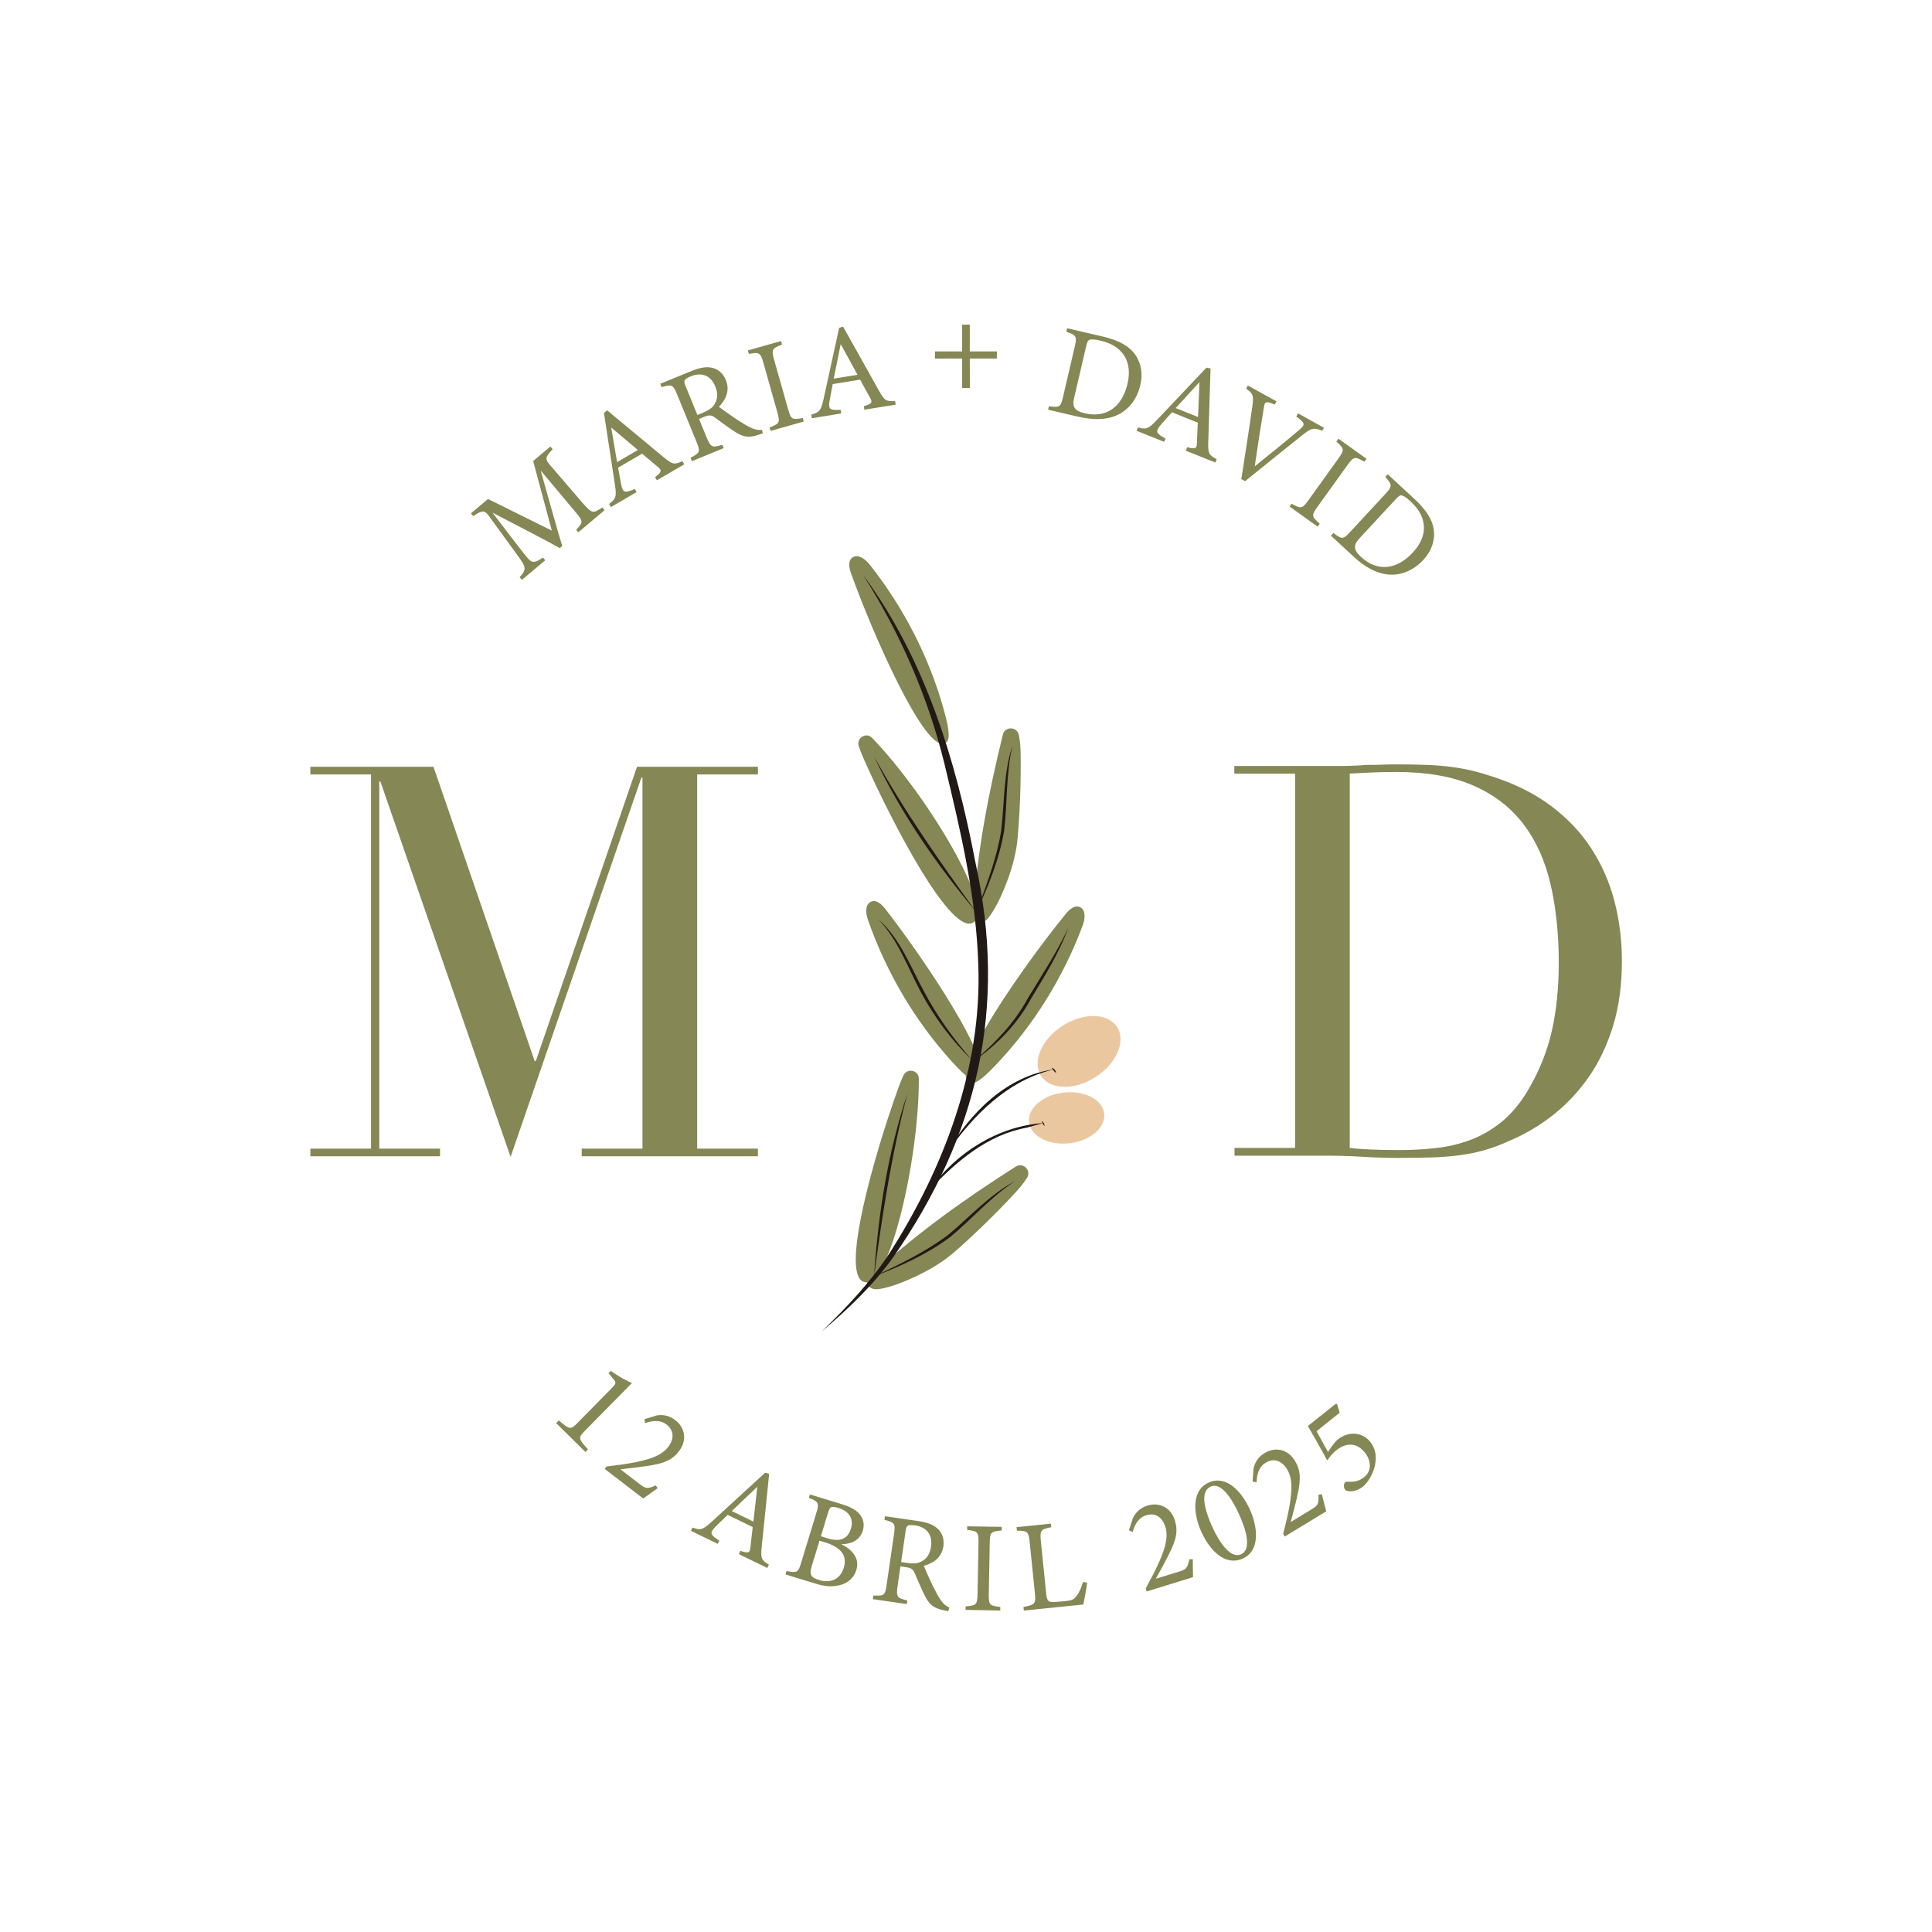
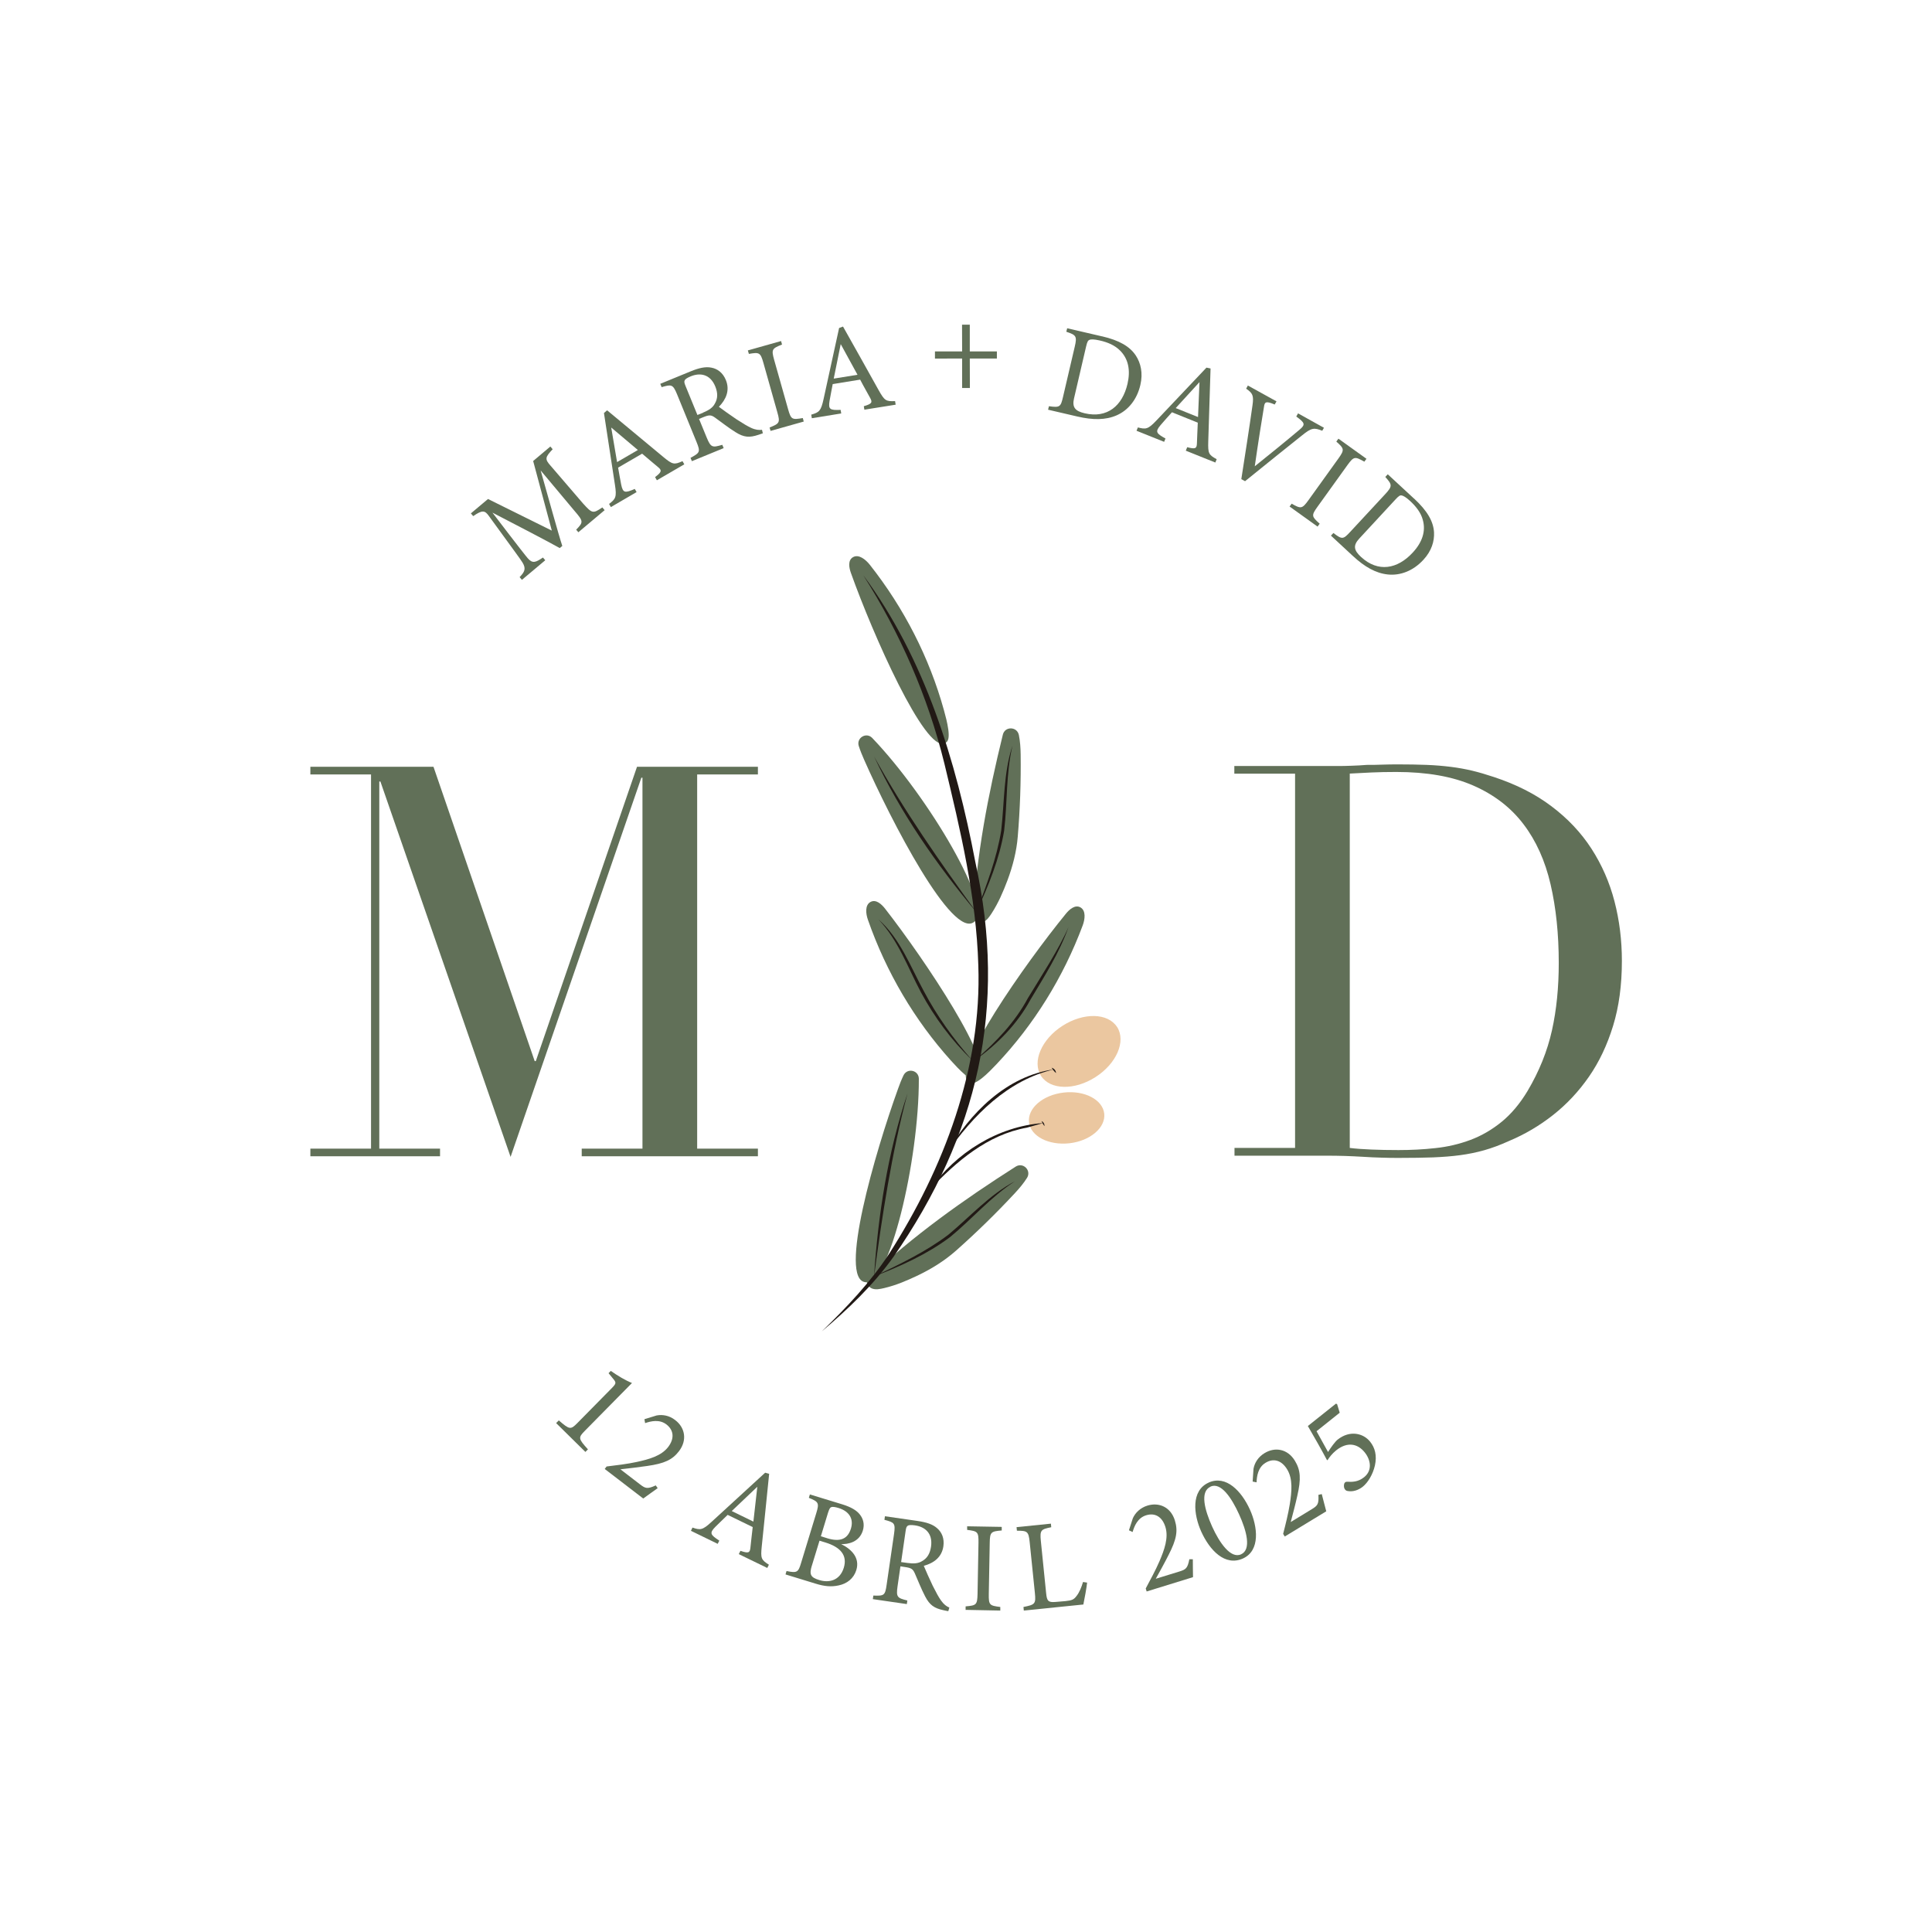
<svg xmlns="http://www.w3.org/2000/svg" id="Capa_1" data-name="Capa 1" viewBox="0 0 226.77 226.77">
  <defs>
    <style>
      .cls-1 {
-         fill: #211915;
+       fill: #211915;
      }

      .cls-1, .cls-2, .cls-3 {
-         stroke-width: 0px;
+       stroke-width: 0px;
      }

      .cls-2 {
-         fill: #858755;
+       fill: rgb(97, 112, 88);
      }

      .cls-3 {
-         fill: #ebc7a0;
+       fill: #ebc7a0;
      }
    </style>
  </defs>
  <g>
    <polygon class="cls-2" points="36.43 134.82 43.55 134.82 43.55 90.9 36.43 90.9 36.43 90 50.88 90 62.76 124.55 62.89 124.55 74.77 90 88.96 90 88.96 90.9 81.83 90.9 81.83 134.82 88.96 134.82 88.96 135.72 68.28 135.72 68.28 134.82 75.41 134.82 75.41 91.28 75.28 91.28 59.93 135.79 44.65 91.73 44.52 91.73 44.52 134.82 51.65 134.82 51.65 135.72 36.43 135.72 36.43 134.82" />
    <path class="cls-2" d="m144.88,134.74h7.13v-43.93h-7.13v-.9h11.95c.6,0,1.2,0,1.8-.03.6-.02,1.2-.05,1.8-.1.6,0,1.2,0,1.8-.03.6-.02,1.2-.03,1.8-.03,1.28,0,2.43.02,3.43.06,1.01.04,1.95.12,2.83.23.88.11,1.71.26,2.51.45.79.19,1.64.44,2.54.74,2.61.86,4.87,2,6.77,3.44,1.9,1.43,3.47,3.09,4.69,4.98,1.22,1.89,2.12,3.94,2.7,6.17.58,2.23.87,4.56.87,7,0,2.83-.34,5.36-1.03,7.61-.69,2.25-1.63,4.24-2.83,5.97-1.2,1.73-2.6,3.23-4.21,4.5-1.6,1.26-3.33,2.28-5.17,3.05-1.03.47-2,.83-2.92,1.09-.92.26-1.86.45-2.83.58-.96.13-2.02.21-3.18.26-1.16.04-2.48.06-3.98.06-.64,0-1.33,0-2.05-.03-.73-.02-1.46-.05-2.18-.1-.73-.04-1.45-.08-2.15-.1-.71-.02-1.38-.03-2.02-.03h-10.92v-.9Zm13.55,0c.73.09,1.57.15,2.54.19.96.04,2.02.06,3.18.06,1.46,0,2.9-.07,4.33-.23,1.43-.15,2.8-.47,4.11-.96,1.31-.49,2.53-1.2,3.66-2.12,1.13-.92,2.15-2.13,3.05-3.63,1.37-2.31,2.32-4.68,2.86-7.1.54-2.42.8-5.06.8-7.93,0-3.38-.32-6.46-.96-9.22-.64-2.76-1.7-5.12-3.18-7.06-1.48-1.95-3.44-3.46-5.88-4.53-2.44-1.07-5.46-1.6-9.05-1.6-1.07,0-2.05.02-2.92.06-.88.04-1.72.09-2.54.13v43.93Z" />
  </g>
  <g>
    <path class="cls-2" d="m65.29,167.02l.3-.3c1.27,1.1,1.39,1.11,2.18.31l4.07-4.13c.54-.55.49-.64.06-1.15l-.47-.57.26-.27c.83.58,1.71,1.11,2.49,1.42l-5.52,5.6c-.81.82-.79.92.35,2.19l-.3.3-3.42-3.37Z" />
    <path class="cls-2" d="m77.2,174.67c-.57.42-1.24.87-1.7,1.22l-4.52-3.47.22-.29c1.16-.14,2.42-.29,3.53-.53,1.44-.31,2.89-.71,3.69-1.75.76-.99.68-1.97-.19-2.65-.83-.64-1.84-.39-2.51-.16l-.08-.46,1.43-.44c.69-.13,1.5,0,2.19.55,1.14.87,1.43,2.34.44,3.64-.78,1.02-1.71,1.45-3.74,1.74-.93.14-2.24.29-3.14.39.07.06,2.18,1.68,2.29,1.76.65.5.87.58,1.86.13l.23.33Z" />
    <path class="cls-2" d="m86.72,182.41l.19-.38c.94.32,1.11.24,1.17-.37.08-.62.14-1.43.27-2.42l-2.94-1.43c-.51.5-.98.94-1.44,1.4-.73.74-.59.94.46,1.62l-.19.38-3.14-1.53.18-.38c.91.31,1.17.32,2.24-.67l6.29-5.77.47.13c-.27,2.74-.59,5.77-.87,8.53-.14,1.39-.07,1.56.84,2.14l-.19.38-3.36-1.63Zm2.17-7.9c-1,.96-2.07,1.97-3,2.85l2.54,1.24.46-4.08Z" />
    <path class="cls-2" d="m98.7,181.22c1.32.65,2.24,1.67,1.81,3.07-.3.98-1.09,1.6-2.08,1.8-.88.19-1.66.11-2.67-.2l-3.56-1.09.12-.4c1.26.26,1.38.15,1.72-.99l1.77-5.8c.37-1.2.27-1.34-.87-1.8l.12-.4,3.79,1.16c1.08.33,1.71.73,2.07,1.19.4.5.58,1.14.36,1.88-.41,1.36-1.72,1.64-2.59,1.6m-3.4,2.53c-.32,1.04-.15,1.38.87,1.69,1.13.35,2.41.08,2.88-1.44.45-1.47-.4-2.43-2.16-2.97l-.69-.21-.9,2.94Zm1.79-3.22c1.59.49,2.44.05,2.8-1.14.31-1.01-.07-1.98-1.46-2.41-.4-.12-.68-.16-.85-.1-.14.05-.23.2-.38.66l-.84,2.76.74.23Z" />
    <path class="cls-2" d="m111.29,189.11c-.2-.03-.36-.07-.55-.11-1.08-.23-1.62-.6-2.15-1.62-.44-.84-.84-1.86-1.21-2.7-.23-.52-.41-.64-1.17-.75l-.52-.08-.34,2.35c-.18,1.27-.03,1.37,1.15,1.66l-.06.42-3.99-.58.06-.42c1.26.05,1.38,0,1.56-1.27l.87-5.97c.18-1.27.03-1.34-1.13-1.65l.06-.42,3.81.55c1.09.16,1.81.4,2.32.86.56.48.86,1.21.73,2.12-.19,1.29-1.13,1.97-2.3,2.29.2.5.7,1.6,1.05,2.34.44.87.67,1.29.96,1.71.34.49.66.71.99.85l-.12.41Zm-4.81-5.66c.78.11,1.29.06,1.71-.19.65-.35.97-.91,1.09-1.72.23-1.6-.74-2.34-1.9-2.5-.43-.06-.7-.04-.81.03-.15.09-.22.23-.27.62l-.53,3.66.72.1Z" />
    <path class="cls-2" d="m113.34,188.97v-.42c1.25-.11,1.37-.17,1.4-1.46l.11-6c.02-1.3-.1-1.36-1.33-1.52v-.42s4.06.07,4.06.07v.42c-1.26.11-1.39.17-1.41,1.47l-.11,6c-.02,1.3.1,1.35,1.35,1.51v.42s-4.06-.08-4.06-.08Z" />
    <path class="cls-2" d="m127.6,185.76c-.04.48-.33,2.08-.44,2.57l-6.99.71-.04-.42c1.36-.27,1.47-.36,1.34-1.64l-.61-5.97c-.13-1.28-.29-1.34-1.5-1.34l-.04-.42,4.03-.41.04.42c-1.19.24-1.35.32-1.22,1.61l.62,6.12c.09.92.24,1.11,1.09,1.04.02,0,1.1-.1,1.19-.1.77-.08.98-.19,1.29-.6.34-.43.59-1.06.76-1.64l.48.07Z" />
    <path class="cls-2" d="m140.01,183.02c.01.71,0,1.52.02,2.1l-5.44,1.68-.11-.35c.55-1.03,1.16-2.15,1.61-3.19.58-1.35,1.09-2.77.7-4.03-.37-1.2-1.22-1.7-2.27-1.37-1,.31-1.38,1.28-1.58,1.96l-.43-.2.46-1.42c.29-.64.87-1.22,1.71-1.48,1.37-.42,2.74.18,3.22,1.74.38,1.23.2,2.23-.74,4.06-.42.84-1.06,2-1.5,2.79.09-.03,2.63-.81,2.76-.85.78-.24.97-.38,1.18-1.44h.4Z" />
    <path class="cls-2" d="m141.86,174.02c2.07-.93,3.88,1.03,4.85,3.17.91,2.01,1.24,4.81-.82,5.74-2.11.95-3.9-.97-4.89-3.15-.91-2.01-1.23-4.82.87-5.76m.22.48c-1.28.58-.68,2.75.18,4.67.87,1.93,2.19,3.82,3.4,3.27,1.24-.56.65-2.76-.23-4.69-.88-1.94-2.13-3.81-3.36-3.26" />
    <path class="cls-2" d="m155.14,175.36c.19.68.37,1.48.53,2.03l-4.87,2.96-.19-.31c.29-1.13.6-2.36.78-3.49.23-1.45.38-2.96-.31-4.08-.65-1.07-1.6-1.35-2.54-.77-.89.54-1.02,1.58-1.05,2.29l-.46-.09.1-1.49c.12-.7.55-1.4,1.3-1.85,1.23-.75,2.71-.5,3.56.9.67,1.1.74,2.12.28,4.12-.2.92-.54,2.2-.77,3.07.08-.05,2.35-1.43,2.46-1.5.7-.42.85-.61.79-1.69l.39-.09Z" />
    <path class="cls-2" d="m156.79,164.76l.15.04.31,1.02-2.72,2.17c.41.73.99,1.78,1.35,2.44.32-.52.83-1.22,1.12-1.45,1.46-1.16,3.04-.74,3.82.24.57.71.82,1.63.56,2.8-.24,1.04-.81,1.99-1.43,2.49-.56.44-1.17.57-1.6.52-.29-.02-.41-.08-.51-.25-.08-.11-.13-.36-.07-.6.05-.15.14-.26.33-.26.59.03,1.28.05,2.01-.53.99-.79.79-2.02.08-2.91-.83-1.04-2.05-1.29-3.36-.24-.48.39-.79.8-1.01,1.15l-.07-.02c-.56-1.06-1.62-2.94-2.24-3.99l3.29-2.62Z" />
  </g>
  <polygon class="cls-2" points="113.83 42.08 113.84 45.54 112.93 45.54 112.93 42.08 109.74 42.09 109.74 41.25 112.93 41.25 112.92 38.11 113.83 38.11 113.83 41.25 117.01 41.25 117.01 42.08 113.83 42.08" />
  <g>
    <g>
      <path class="cls-2" d="m67.9,62.49l-.27-.32c.87-.89.85-.99-.21-2.22l-3.96-4.73c.83,2.91,2.09,7.51,2.54,8.86l-.3.25c-1.28-.72-5.26-2.8-7.9-4.16,3.21,4.21,3.96,5.14,4.15,5.36.56.64.92.49,1.78-.09l.27.32-2.74,2.3-.27-.32c.61-.63.77-1,.34-1.71-.36-.57-.7-.99-3.95-5.47-.46-.64-.74-.74-1.84.02l-.27-.32,2.01-1.69,7.49,3.71-2.19-8.17,2.02-1.7.27.32c-.9.95-.94,1.16-.23,1.95l3.78,4.4c1.09,1.2,1.17,1.23,2.28.48l.27.32-3.08,2.59Z" />
      <path class="cls-2" d="m77.1,56.37l-.21-.37c.79-.6.82-.79.34-1.18-.47-.41-1.11-.91-1.86-1.57l-2.82,1.64c.13.71.23,1.33.36,1.98.21,1.02.45,1.01,1.6.52l.21.37-3.02,1.76-.21-.37c.76-.58.92-.8.69-2.24l-1.29-8.43.37-.32c2.12,1.75,4.46,3.7,6.6,5.48,1.08.89,1.26.93,2.25.49l.21.37-3.23,1.88Zm-5.36-6.2c.24,1.37.48,2.81.69,4.07l2.44-1.42-3.14-2.65Z" />
      <path class="cls-2" d="m89.54,50.86c-.18.07-.34.12-.53.18-1.05.35-1.7.3-2.67-.31-.81-.5-1.67-1.18-2.41-1.71-.46-.33-.68-.34-1.39-.05l-.49.2.9,2.19c.49,1.19.67,1.19,1.83.85l.16.39-3.73,1.53-.16-.39c1.11-.6,1.18-.7.7-1.88l-2.28-5.58c-.49-1.19-.66-1.17-1.81-.84l-.16-.39,3.56-1.46c1.02-.42,1.76-.57,2.43-.44.72.13,1.36.6,1.71,1.46.49,1.2.03,2.27-.82,3.14.43.33,1.41,1.02,2.09,1.48.82.53,1.23.77,1.69.99.54.25.93.27,1.28.23l.1.41Zm-7.02-2.43c.73-.3,1.14-.6,1.37-1.03.38-.63.37-1.28.07-2.03-.61-1.5-1.83-1.64-2.9-1.19-.41.17-.62.32-.68.44-.09.15-.07.31.08.67l1.4,3.42.67-.27Z" />
      <path class="cls-2" d="m90.45,50.59l-.12-.41c1.16-.47,1.26-.56.91-1.79l-1.63-5.78c-.35-1.25-.49-1.28-1.71-1.07l-.12-.41,3.9-1.1.11.41c-1.17.47-1.27.56-.92,1.81l1.63,5.77c.35,1.25.48,1.26,1.73,1.05l.11.41-3.9,1.1Z" />
      <path class="cls-2" d="m101.46,48.1l-.07-.42c.95-.28,1.04-.44.74-.98-.29-.55-.71-1.25-1.17-2.14l-3.22.52c-.13.71-.26,1.33-.37,1.97-.17,1.02.06,1.11,1.3,1.06l.07.42-3.45.56-.07-.42c.92-.27,1.14-.41,1.45-1.84l1.82-8.33.46-.17c1.35,2.4,2.84,5.05,4.19,7.48.69,1.22.84,1.32,1.92,1.27l.07.42-3.69.59Zm-2.78-7.71c-.27,1.36-.56,2.8-.82,4.05l2.79-.45-1.97-3.6Z" />
    </g>
    <g>
      <path class="cls-2" d="m129.33,39.47c2.07.48,3.29,1.2,4,2.28.56.87.85,2.03.52,3.44-.4,1.72-1.43,2.96-2.76,3.55-1.31.58-2.82.57-4.63.15l-3.44-.8.1-.41c1.29.18,1.38.09,1.66-1.12l1.37-5.87c.3-1.26.13-1.37-.99-1.75l.1-.41,4.09.95Zm-3.26,7.26c-.26,1.1.14,1.52,1.25,1.78,2.65.62,4.42-.88,5.02-3.45.37-1.6.11-2.95-.89-3.93-.58-.58-1.39-.95-2.38-1.17-.66-.15-1.04-.15-1.21-.06-.15.06-.25.21-.38.78l-1.41,6.06Z" />
      <path class="cls-2" d="m139.19,52.88l.16-.39c.96.25,1.12.16,1.14-.45.04-.62.04-1.43.1-2.43l-3.03-1.22c-.48.54-.91,1-1.33,1.5-.67.79-.52.98.57,1.58l-.16.39-3.24-1.3.16-.39c.93.24,1.19.23,2.19-.83l5.86-6.19.48.1c-.08,2.75-.18,5.79-.27,8.57-.04,1.4.04,1.56.99,2.08l-.16.39-3.46-1.39Zm1.6-8.03c-.93,1.03-1.92,2.11-2.79,3.05l2.62,1.05.17-4.1Z" />
      <path class="cls-2" d="m155.2,50.56c-.95-.37-1.24-.38-2.38.55-.84.67-5.12,4.09-6.68,5.37l-.44-.24c.4-2.56.98-6.28,1.31-8.65.17-1.18.02-1.44-.74-1.97l.2-.37,3.36,1.86-.21.37c-1.04-.44-1.18-.31-1.26.28-.2,1.15-.7,4.31-1.08,6.97,1.65-1.32,3.71-2.99,5.26-4.3.72-.6.62-.81-.39-1.54l.21-.37,3.04,1.69-.21.37Z" />
      <path class="cls-2" d="m151.36,59.46l.25-.34c1.08.61,1.22.63,1.97-.41l3.5-4.87c.76-1.06.7-1.18-.23-2.01l.25-.34,3.29,2.36-.25.34c-1.1-.62-1.23-.64-1.99.41l-3.5,4.87c-.76,1.05-.69,1.16.25,2l-.25.34-3.29-2.36Z" />
      <path class="cls-2" d="m165.98,58.52c1.56,1.45,2.26,2.67,2.34,3.96.05,1.03-.27,2.18-1.26,3.24-1.2,1.3-2.71,1.86-4.16,1.71-1.43-.15-2.73-.9-4.09-2.16l-2.59-2.4.29-.31c1.03.79,1.15.76,1.99-.15l4.1-4.42c.88-.95.79-1.12,0-2.01l.29-.31,3.08,2.85Zm-6.43,4.69c-.77.83-.63,1.39.2,2.16,2,1.85,4.28,1.43,6.07-.51,1.12-1.21,1.56-2.51,1.18-3.85-.21-.79-.74-1.51-1.48-2.2-.5-.46-.83-.64-1.02-.66-.16-.03-.32.05-.72.49l-4.23,4.57Z" />
    </g>
  </g>
  <g>
    <path class="cls-2" d="m101.87,150.05c5.31-5.01,11.2-9.2,17.35-13.12.87-.55,1.87.45,1.33,1.32-.4.64-.91,1.24-1.42,1.79-2.19,2.36-4.5,4.61-6.91,6.75-1.31,1.16-2.82,2.11-4.4,2.87-1.33.64-2.61,1.19-4.04,1.53-.48.11-1,.23-1.45.04-.46-.19-.76-.8-.46-1.19" />
    <path class="cls-2" d="m101.6,150.5c-3.26-.28,1.15-15.34,3.8-22.68.19-.54.4-1.08.65-1.6.44-.91,1.79-.61,1.8.4.02,9.67-3.5,24.42-6.25,23.88" />
    <path class="cls-1" d="m119.13,138.65c-2.84,1.84-5.01,4.41-7.61,6.55-2.71,2.03-5.8,3.41-8.93,4.63,3.01-1.44,6.06-2.89,8.72-4.9,2.55-2.12,4.85-4.71,7.82-6.28" />
    <path class="cls-1" d="m106.52,128.35c-1.85,6.94-2.98,14.35-3.93,21.48.48-7.27,1.61-14.56,3.93-21.48" />
    <path class="cls-2" d="m114.22,107.7c.38-7.29,1.75-14.39,3.49-21.47.24-1,1.67-.97,1.88.04.15.74.2,1.53.21,2.28.04,3.22-.07,6.44-.34,9.65-.14,1.74-.59,3.47-1.2,5.11-.52,1.38-1.07,2.66-1.87,3.9-.27.41-.56.85-1.02,1.03-.46.18-1.11-.05-1.15-.54" />
    <path class="cls-2" d="m114.34,108.21c-2.56,2.05-9.76-11.89-12.91-19.03-.23-.52-.45-1.06-.63-1.61-.31-.96.88-1.68,1.58-.95,6.69,6.99,14.34,20.08,11.96,21.59" />
    <path class="cls-2" d="m110.87,87.25c-2.31,1.04-8.44-12.84-10.99-19.99-.23-.64-.38-1.5.24-1.86.67-.39,1.48.27,1.96.87,4.04,5.11,7.01,10.94,8.71,17.07.35,1.26.96,3.55.2,3.83l-.13.07Z" />
    <path class="cls-2" d="m113.67,127c-2.08-1.44,6.63-13.86,11.43-19.74.43-.53,1.09-1.1,1.71-.76.68.38.54,1.41.27,2.13-2.28,6.1-5.74,11.66-10.11,16.28-.9.95-2.54,2.65-3.17,2.15l-.13-.07Z" />
    <path class="cls-2" d="m114.88,126.65c2.11-1.4-6.32-14.01-10.99-19.99-.42-.54-1.07-1.13-1.7-.8-.69.36-.57,1.4-.31,2.12,2.15,6.15,5.48,11.78,9.74,16.51.88.97,2.48,2.71,3.12,2.22l.13-.07Z" />
    <path class="cls-1" d="m101.33,67.52c7.27,9.85,10.88,21.76,13.15,33.66,3.77,17.08.32,32.04-9.61,46.35-2.37,3.31-5.32,6.13-8.41,8.74,2.9-2.8,5.7-5.75,7.89-9.09,6.44-10.05,10.91-21.84,10.48-33.88-.23-8-2.11-15.9-3.99-23.71-1.93-7.83-5.18-15.26-9.51-22.07" />
    <path class="cls-1" d="m118.84,87.53c-.78,3.29-.58,6.65-.98,9.99-.56,3.33-1.84,6.47-3.26,9.52,1.18-3.12,2.39-6.27,2.92-9.57.38-3.29.26-6.75,1.32-9.94" />
    <path class="cls-1" d="m102.6,88.8c3.46,6.29,7.76,12.43,11.99,18.25-4.68-5.59-8.89-11.64-11.99-18.25" />
    <path class="cls-1" d="m103.15,107.95c2.51,2.23,3.71,5.49,5.27,8.36,1.54,2.92,3.47,5.61,5.65,8.09-2.4-2.29-4.39-5-5.97-7.92-1.55-2.91-2.65-6.1-4.96-8.53" />
    <path class="cls-1" d="m125.42,108.81c-1.07,3.03-2.82,5.77-4.46,8.51-1.53,2.84-3.83,5.2-6.45,7.07,2.42-2.11,4.62-4.4,6.15-7.25,1.46-2.41,3.65-5.76,4.76-8.33" />
    <path class="cls-3" d="m131.12,120.54c1.07,1.67-.06,4.3-2.53,5.88-2.47,1.59-5.33,1.52-6.4-.14s.06-4.3,2.53-5.88c2.47-1.58,5.33-1.52,6.4.15" />
    <path class="cls-1" d="m111.11,135.4c2.66-4.72,7.07-9.15,12.66-9.89-5.44,1.22-9.6,5.43-12.66,9.89" />
    <path class="cls-1" d="m123.95,125.95c-.22-.2-.36-.37-.52-.62.29.06.51.33.52.62" />
    <path class="cls-3" d="m129.61,130.7c.19,1.64-1.63,3.21-4.07,3.49-2.44.28-4.57-.82-4.76-2.46-.19-1.65,1.63-3.21,4.07-3.49,2.44-.28,4.57.82,4.76,2.47" />
    <path class="cls-1" d="m109.13,139.63c3.05-4.32,7.99-7.43,13.31-7.81l-1.91.54c-4.64.83-8.26,3.96-11.4,7.27" />
    <path class="cls-1" d="m122.59,132.18c-.15-.2-.24-.36-.34-.59.23.09.37.35.34.59" />
  </g>
</svg>
